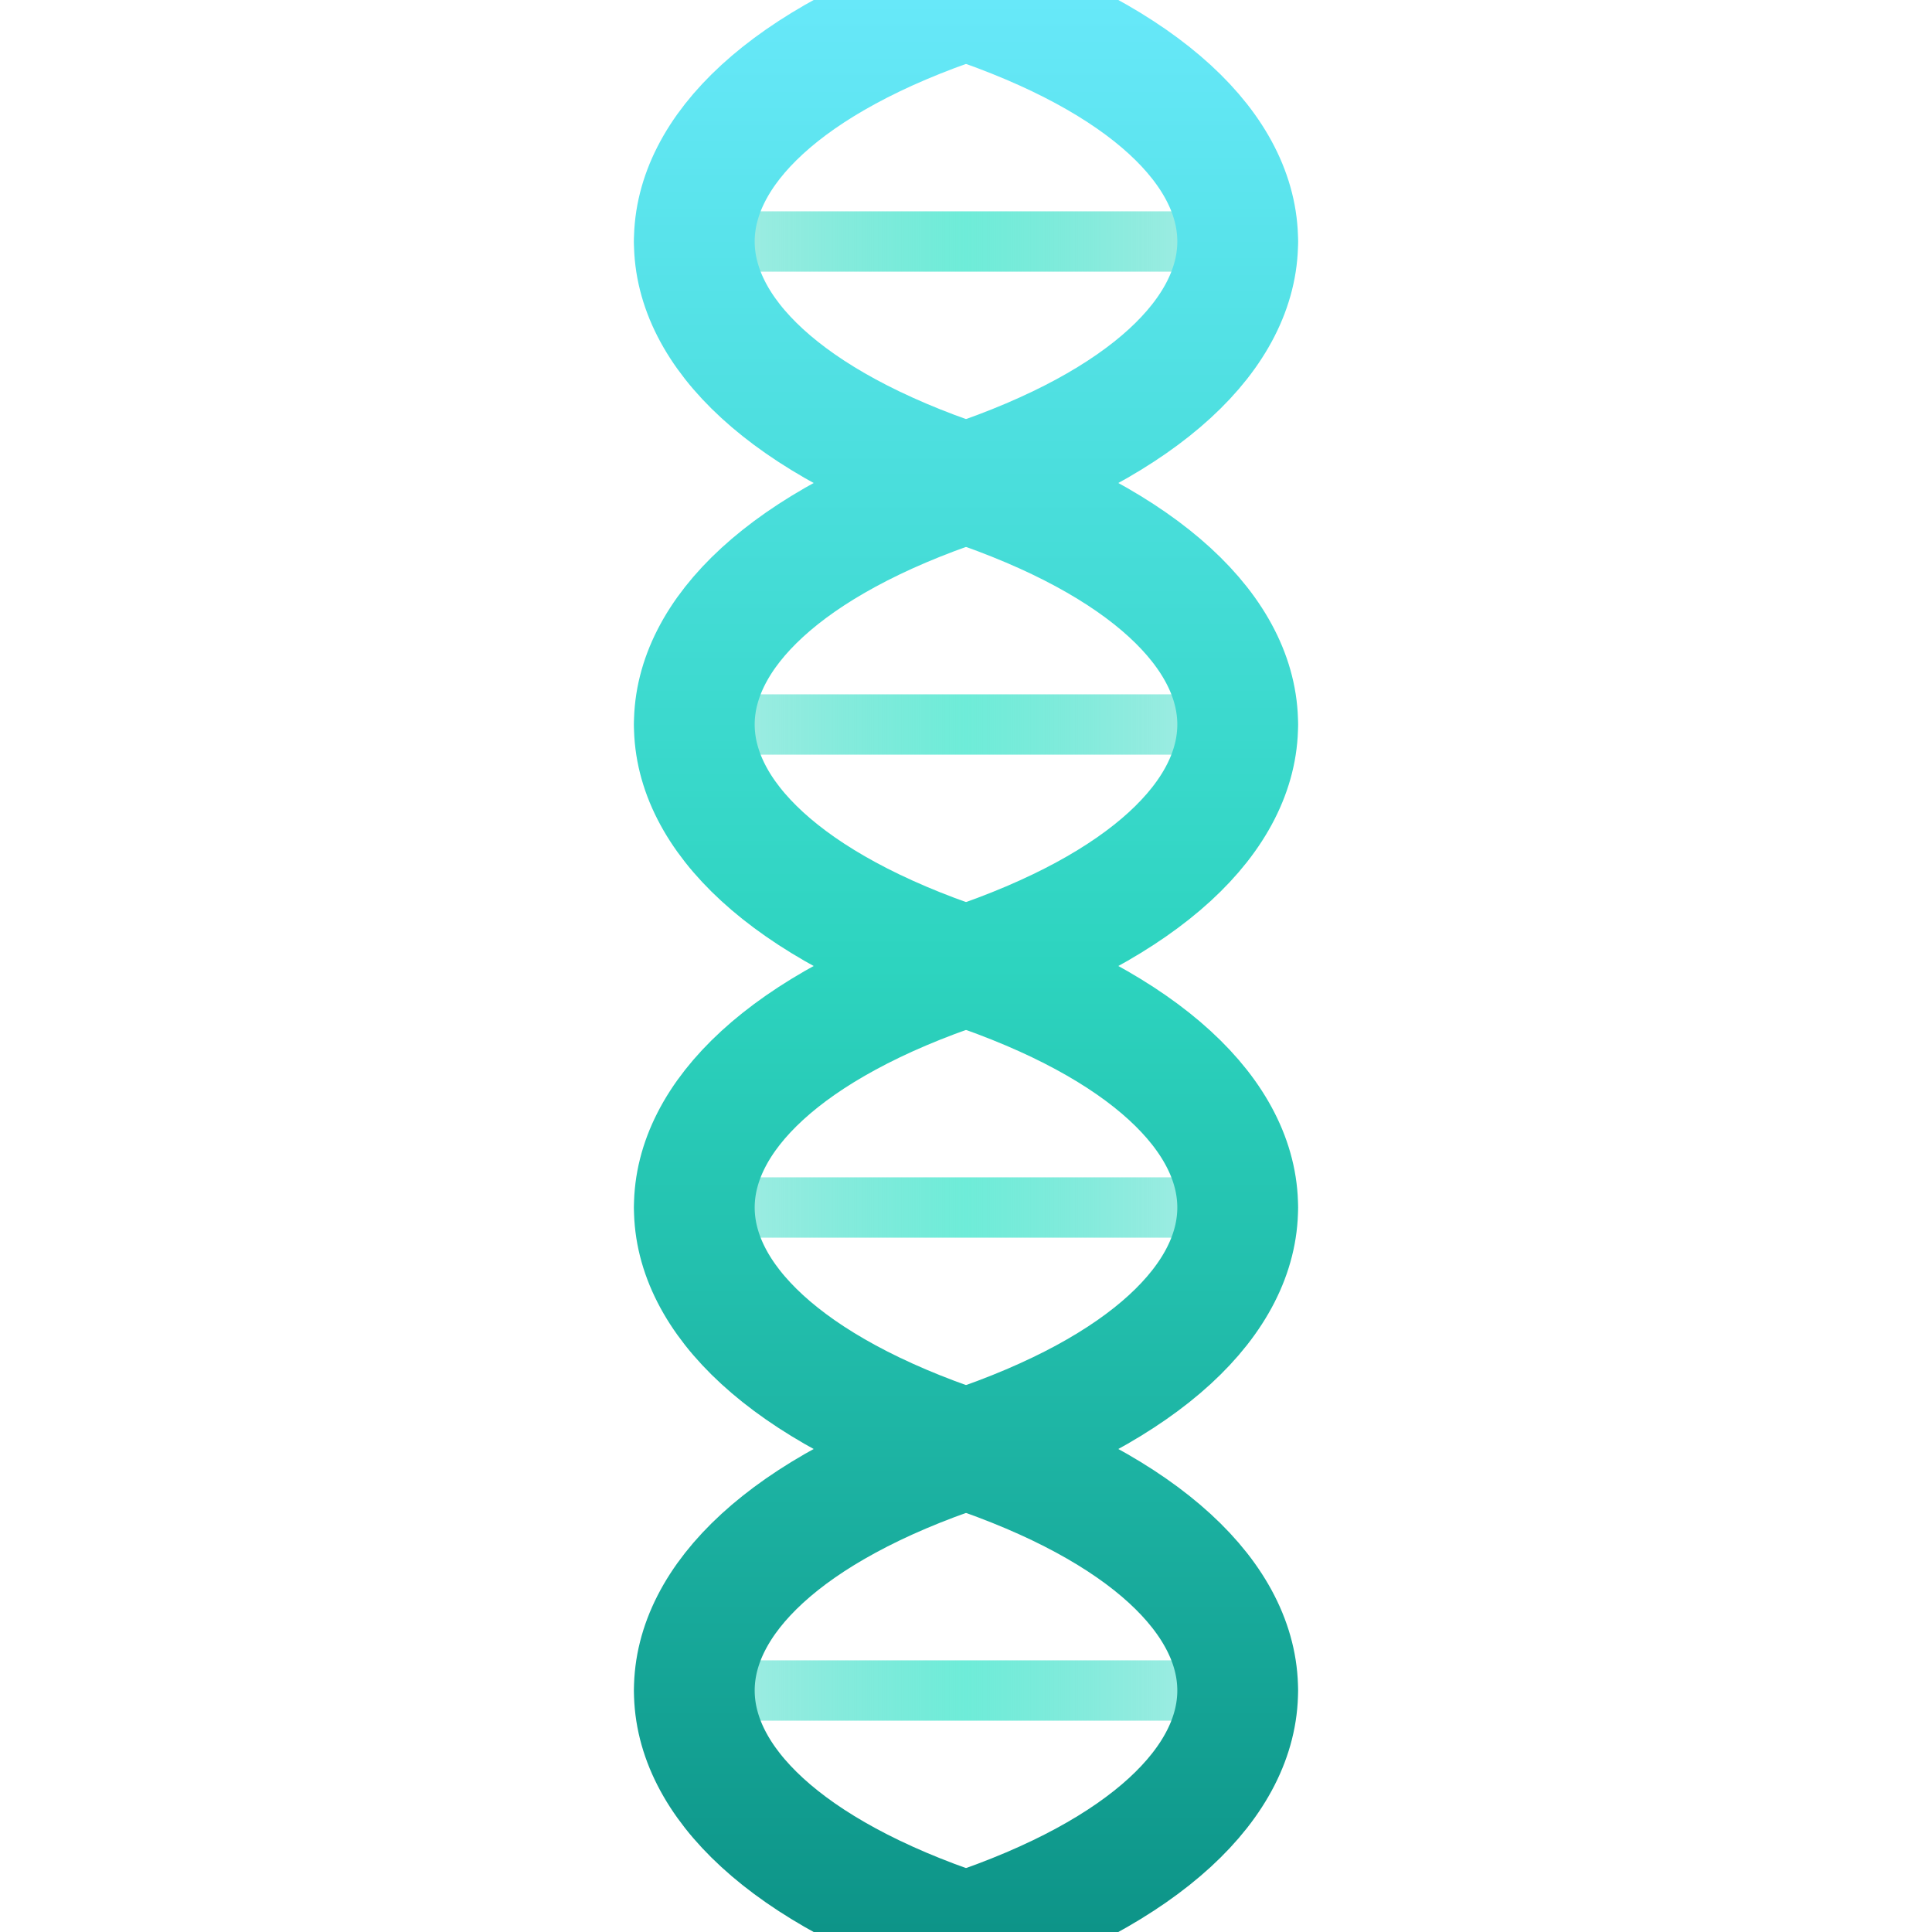
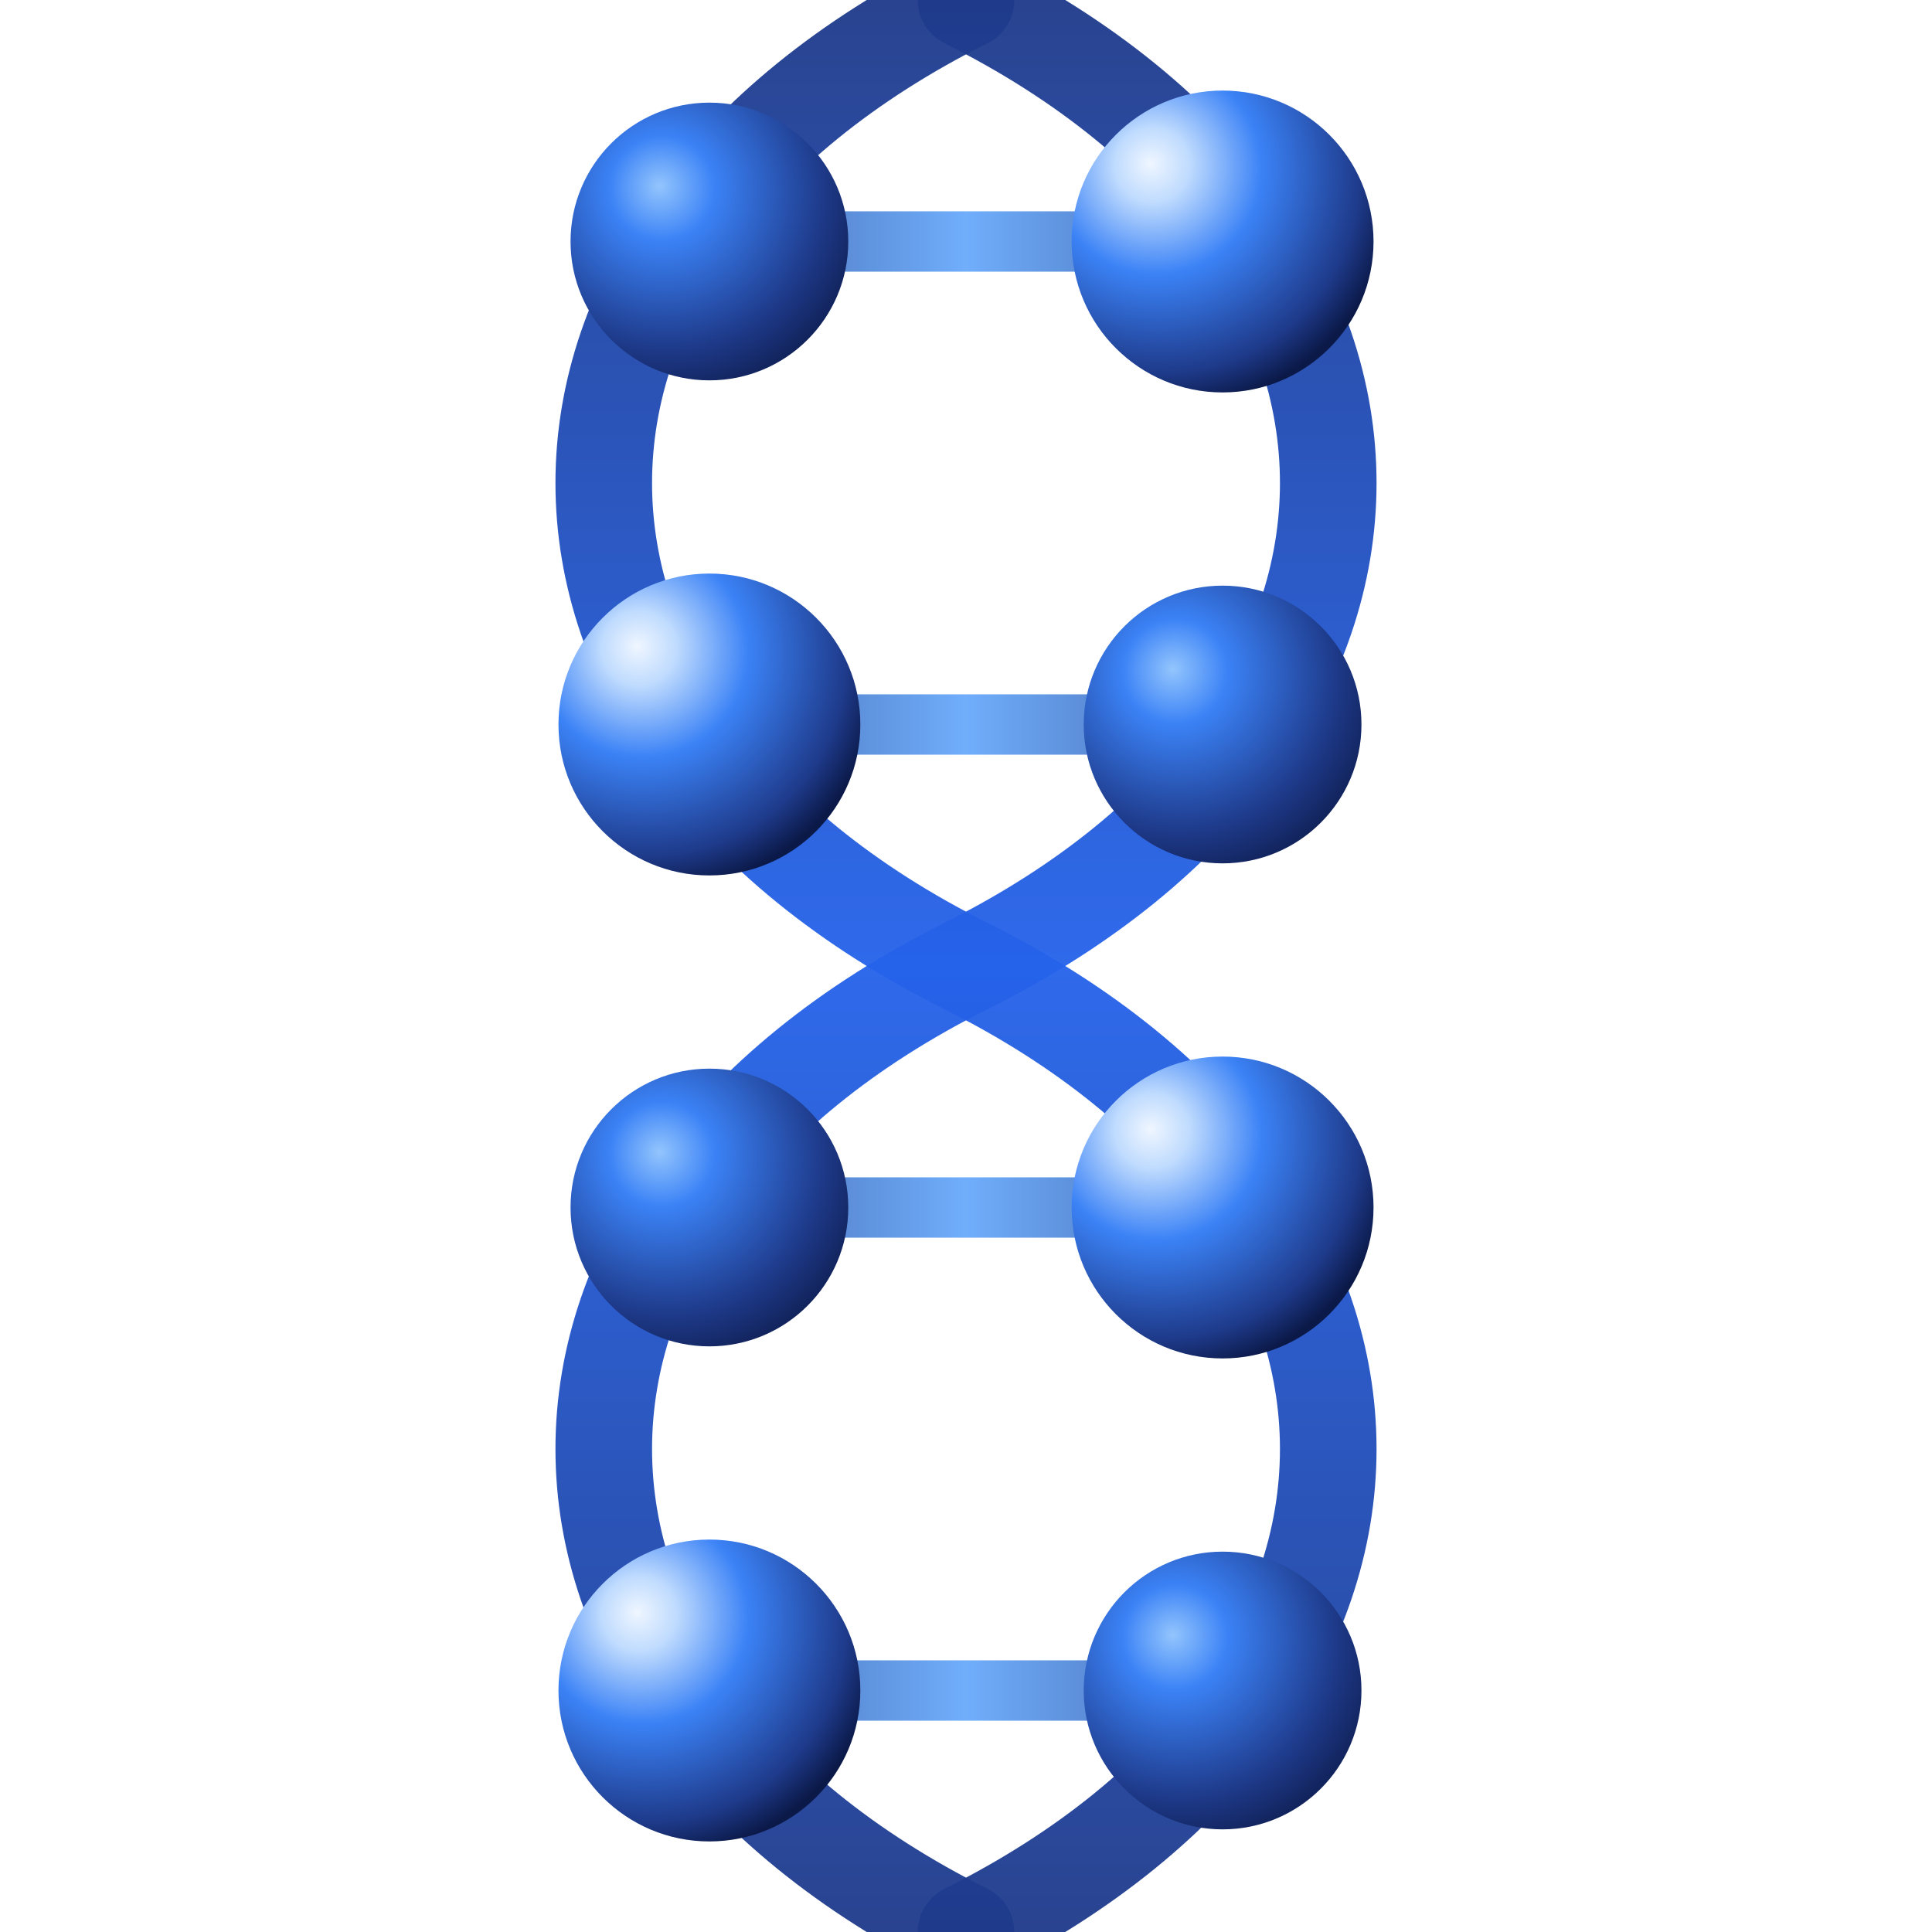
<svg xmlns="http://www.w3.org/2000/svg" viewBox="0 0 64 64" fill="none">
  <defs>
-     <linearGradient id="helix-strand" x1="32" y1="0" x2="32" y2="64" gradientUnits="userSpaceOnUse">
-       <stop offset="0" stop-color="#67e8f9" />
-       <stop offset="0.5" stop-color="#2dd4bf" />
-       <stop offset="1" stop-color="#0d9488" />
+     <radialGradient id="atomFront" cx="30%" cy="28%" r="78%" fx="26%" fy="24%">
+       <stop offset="0" stop-color="#eff6ff" />
+       <stop offset="0.16" stop-color="#bfdbfe" />
+       <stop offset="0.45" stop-color="#3b82f6" />
+       <stop offset="0.85" stop-color="#1e3a8a" />
+       <stop offset="1" stop-color="#0b1948" />
+     </radialGradient>
+     <radialGradient id="atomBack" cx="36%" cy="34%" r="86%" fx="32%" fy="30%">
+       <stop offset="0" stop-color="#93c5fd" />
+       <stop offset="0.22" stop-color="#3b82f6" />
+       <stop offset="0.65" stop-color="#1e3a8a" />
+       <stop offset="1" stop-color="#070f33" />
+     </radialGradient>
+     <linearGradient id="strand" x1="32" y1="0" x2="32" y2="64" gradientUnits="userSpaceOnUse">
+       <stop offset="0" stop-color="#1e3a8a" />
+       <stop offset="0.5" stop-color="#2563eb" />
+       <stop offset="1" stop-color="#1e3a8a" />
    </linearGradient>
-     <linearGradient id="helix-rung" x1="22" y1="0" x2="42" y2="0" gradientUnits="userSpaceOnUse">
-       <stop offset="0" stop-color="#2dd4bf" stop-opacity="0.35" />
-       <stop offset="0.5" stop-color="#5eead4" stop-opacity="0.9" />
-       <stop offset="1" stop-color="#2dd4bf" stop-opacity="0.35" />
+     <linearGradient id="rungBar" x1="20" y1="0" x2="44" y2="0" gradientUnits="userSpaceOnUse">
+       <stop offset="0" stop-color="#1e3a8a" />
+       <stop offset="0.5" stop-color="#60a5fa" />
+       <stop offset="1" stop-color="#1e3a8a" />
    </linearGradient>
  </defs>
-   <g stroke-linecap="round">
-     <line x1="22" y1="8" x2="42" y2="8" stroke="url(#helix-rung)" stroke-width="2" />
-     <line x1="22" y1="24" x2="42" y2="24" stroke="url(#helix-rung)" stroke-width="2" />
-     <line x1="22" y1="40" x2="42" y2="40" stroke="url(#helix-rung)" stroke-width="2" />
-     <line x1="22" y1="56" x2="42" y2="56" stroke="url(#helix-rung)" stroke-width="2" />
-     <path d="M 32 0 C 44 4, 44 12, 32 16 C 20 20, 20 28, 32 32 C 44 36, 44 44, 32 48 C 20 52, 20 60, 32 64" stroke="url(#helix-strand)" stroke-width="4" />
-     <path d="M 32 0 C 20 4, 20 12, 32 16 C 44 20, 44 28, 32 32 C 20 36, 20 44, 32 48 C 44 52, 44 60, 32 64" stroke="url(#helix-strand)" stroke-width="4" />
+   <g>
+     <line x1="23.5" y1="8" x2="40.5" y2="8" stroke="url(#rungBar)" stroke-width="2" stroke-linecap="round" opacity="0.9" />
+     <line x1="23.5" y1="24" x2="40.5" y2="24" stroke="url(#rungBar)" stroke-width="2" stroke-linecap="round" opacity="0.9" />
+     <line x1="23.5" y1="40" x2="40.5" y2="40" stroke="url(#rungBar)" stroke-width="2" stroke-linecap="round" opacity="0.9" />
+     <line x1="23.5" y1="56" x2="40.5" y2="56" stroke="url(#rungBar)" stroke-width="2" stroke-linecap="round" opacity="0.9" />
+     <path d="M 32 0 C 48 8, 48 24, 32 32 C 16 40, 16 56, 32 64" stroke="url(#strand)" stroke-width="3.2" stroke-linecap="round" opacity="0.95" />
+     <path d="M 32 0 C 16 8, 16 24, 32 32 C 48 40, 48 56, 32 64" stroke="url(#strand)" stroke-width="3.2" stroke-linecap="round" opacity="0.95" />
+     <circle cx="40.5" cy="8" r="5" fill="url(#atomFront)" />
+     <circle cx="23.5" cy="8" r="4.6" fill="url(#atomBack)" />
+     <circle cx="40.5" cy="24" r="4.6" fill="url(#atomBack)" />
+     <circle cx="23.5" cy="24" r="5" fill="url(#atomFront)" />
+     <circle cx="23.5" cy="40" r="4.6" fill="url(#atomBack)" />
+     <circle cx="40.5" cy="40" r="5" fill="url(#atomFront)" />
+     <circle cx="23.5" cy="56" r="5" fill="url(#atomFront)" />
+     <circle cx="40.5" cy="56" r="4.6" fill="url(#atomBack)" />
  </g>
</svg>
